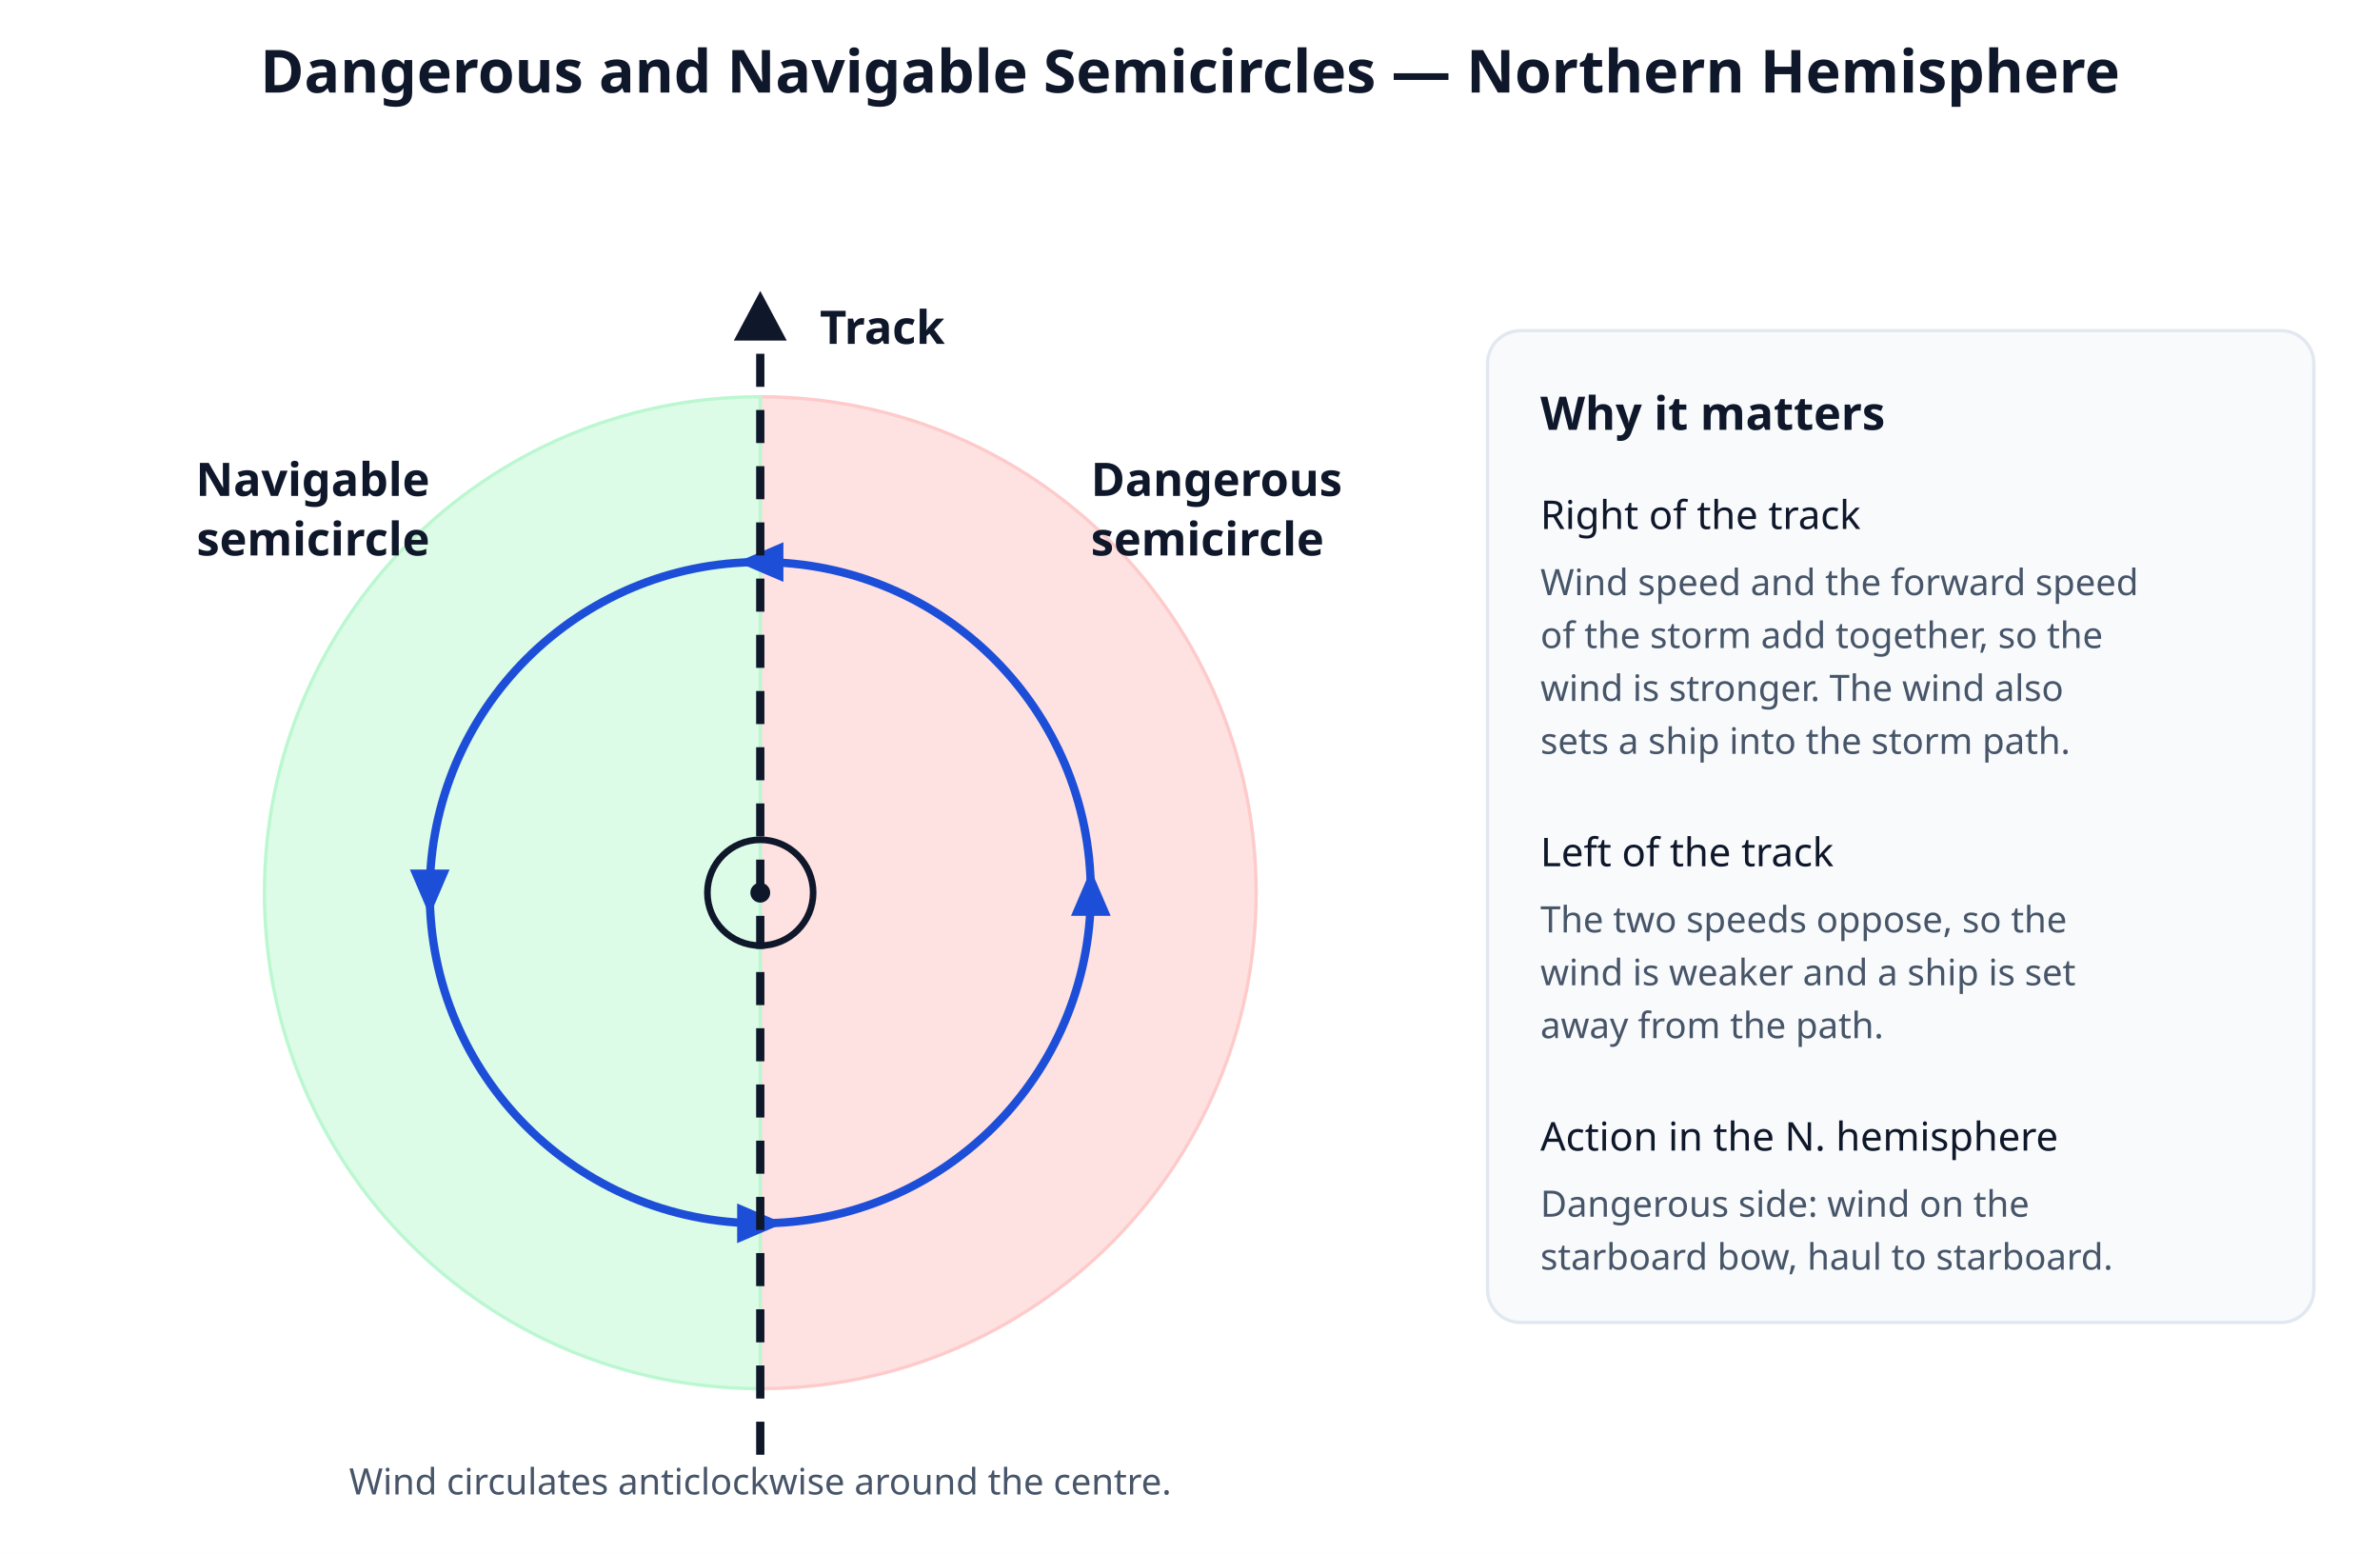
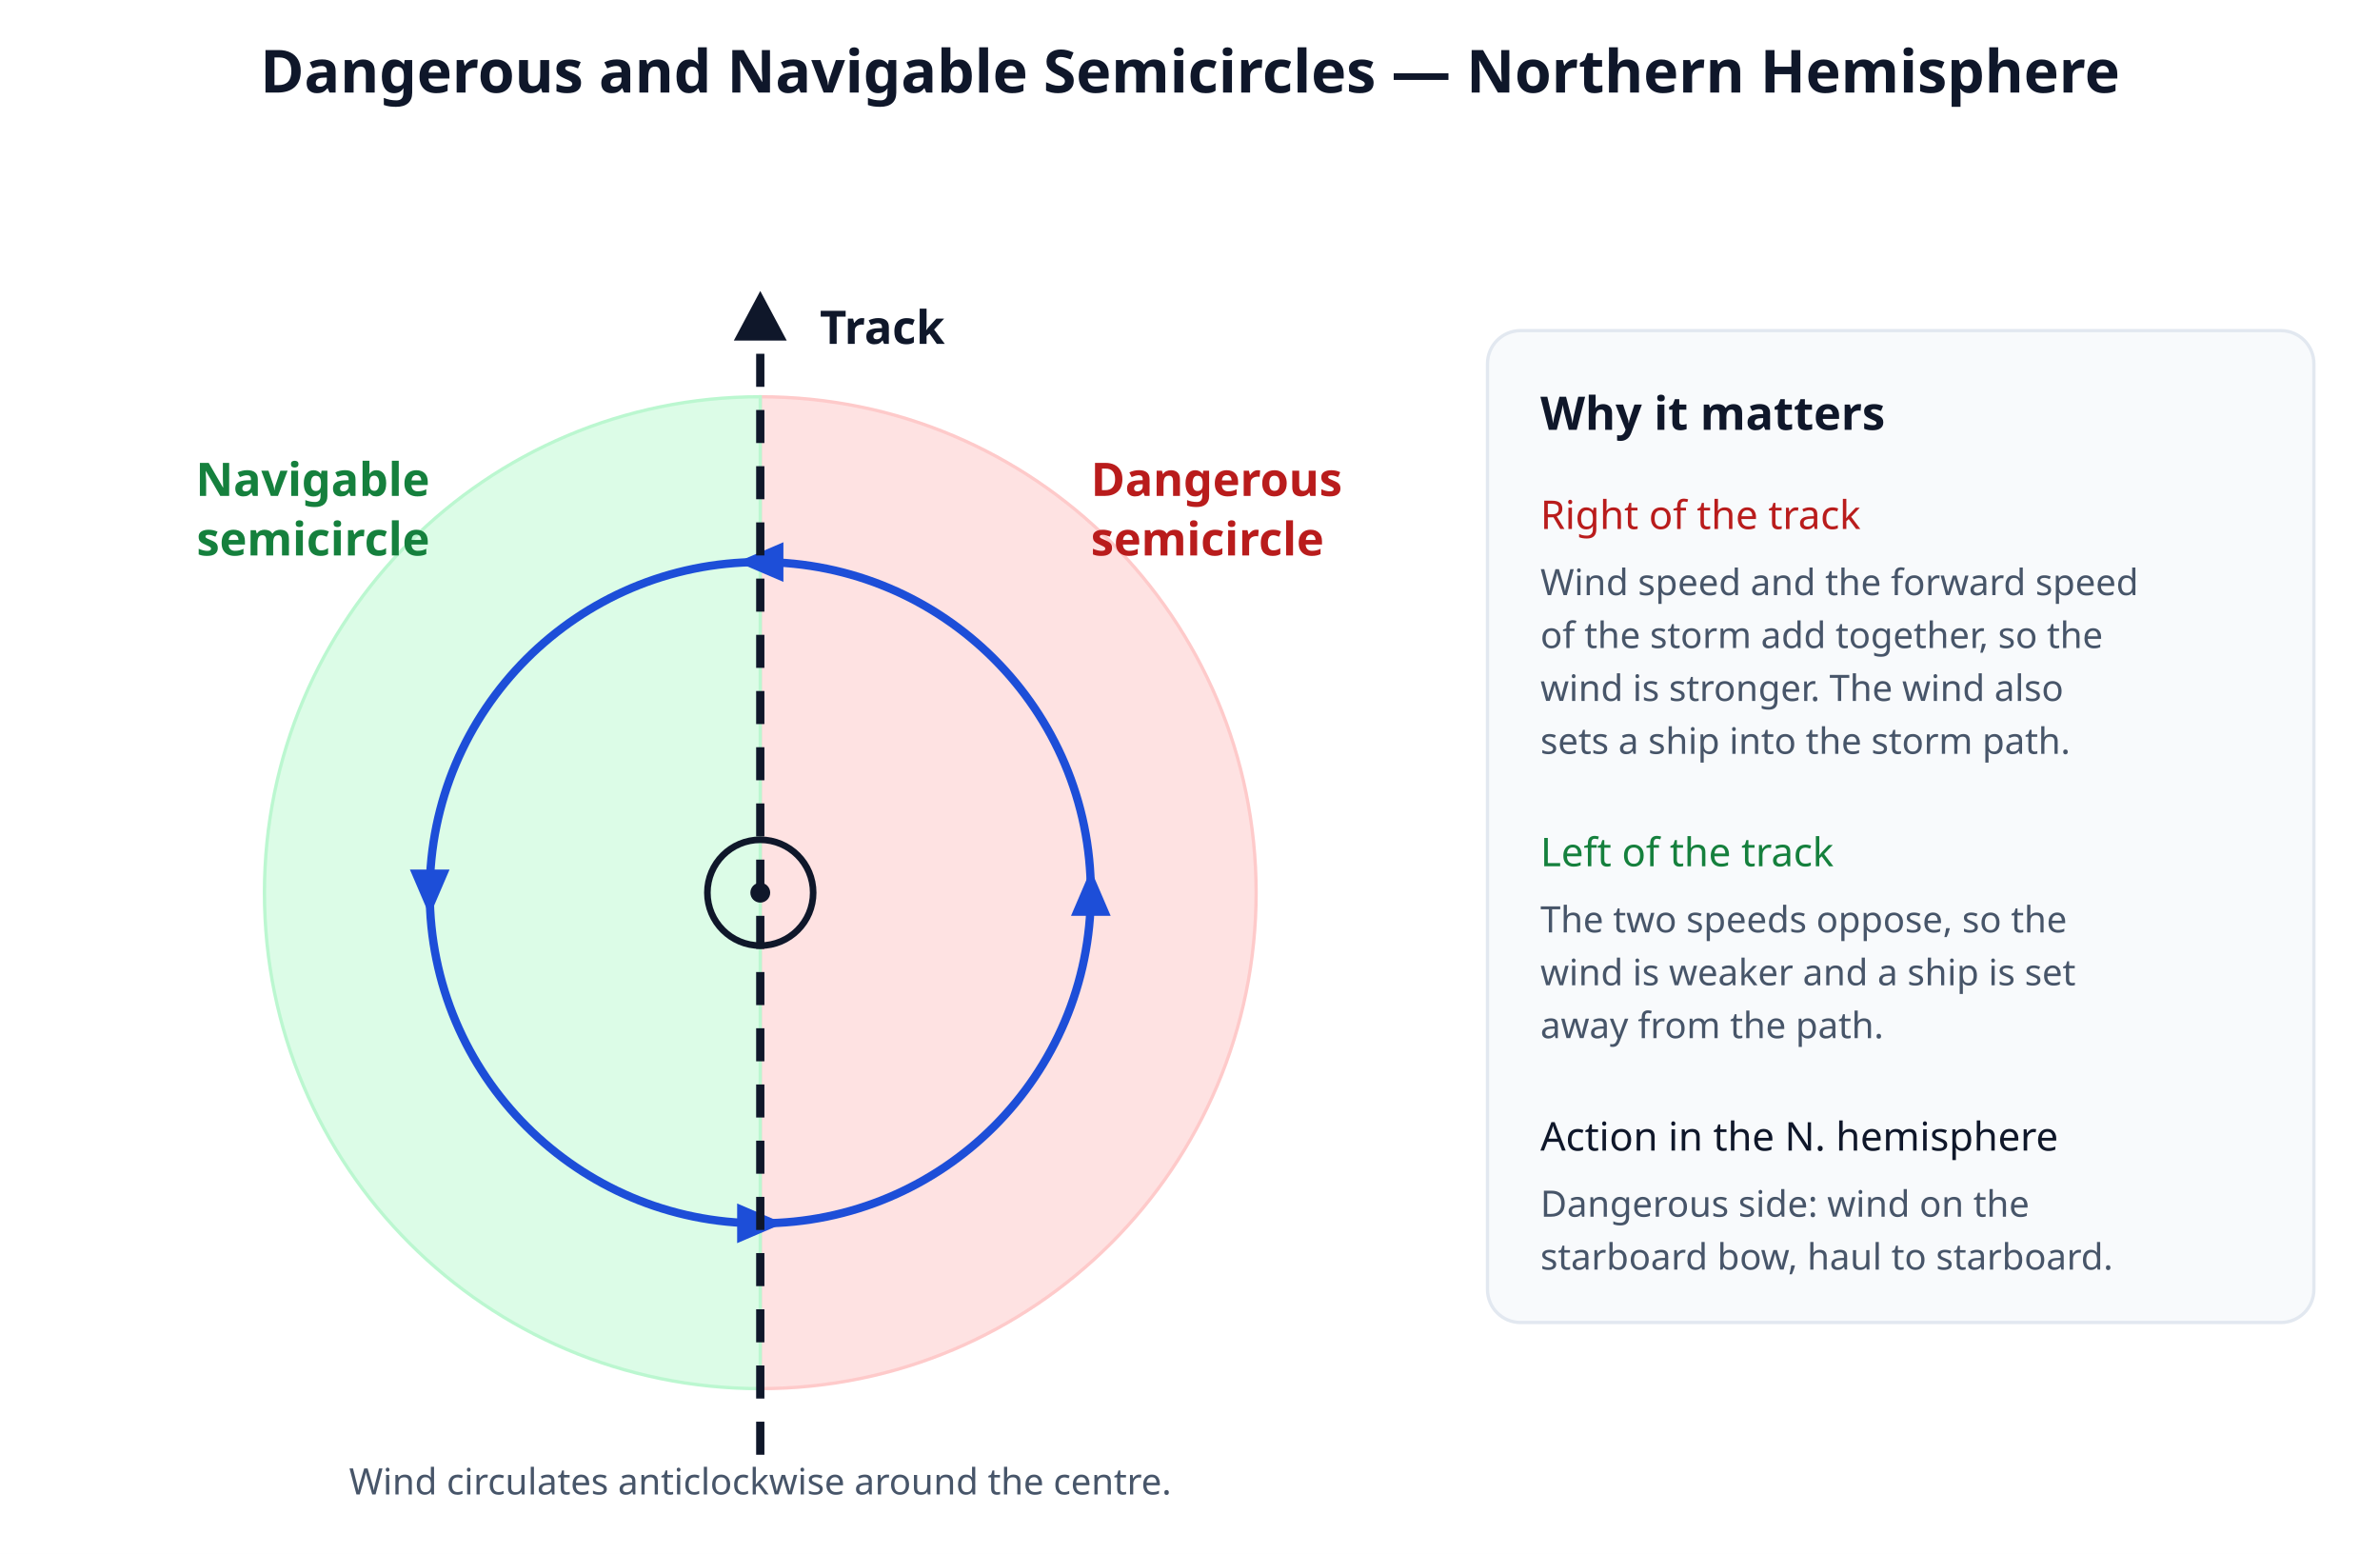
<svg xmlns="http://www.w3.org/2000/svg" width="720" height="470" viewBox="0 0 720 470">
  <defs>
    <style>
      .ttl{font:18px sans-serif;fill:#0f172a;font-weight:700}
      .hd{font:14px sans-serif;fill:#0f172a;font-weight:700}
      .it{font:12px sans-serif;fill:#0f172a}
      .sm{font:11px sans-serif;fill:#475569}
    </style>
    <marker id="arw" viewBox="0 0 10 10" refX="9" refY="5" markerWidth="6" markerHeight="6" orient="auto-start-reverse">
      <path d="M0,0 L10,5 L0,10 z" fill="#0f172a" />
    </marker>
    <marker id="arwW" viewBox="0 0 10 10" refX="9" refY="5" markerWidth="5" markerHeight="5" orient="auto-start-reverse">
      <path d="M0,0 L10,5 L0,10 z" fill="#1d4ed8" />
    </marker>
  </defs>
  <rect width="720" height="470" fill="#ffffff" />
  <text x="360" y="28" text-anchor="middle" class="ttl">Dangerous and Navigable Semicircles — Northern Hemisphere</text>
  <g>
    <path d="M230,120 A150,150 0 0,1 230,420 Z" fill="#fee2e2" stroke="#fecaca" />
    <path d="M230,120 A150,150 0 0,0 230,420 Z" fill="#dcfce7" stroke="#bbf7d0" />
    <circle cx="230" cy="270" r="16" fill="none" stroke="#0f172a" stroke-width="2" />
    <circle cx="230" cy="270" r="3" fill="#0f172a" />
    <circle cx="230" cy="270" r="100" fill="none" stroke="#1d4ed8" stroke-width="2.5" />
    <g fill="#1d4ed8">
      <path d="M-7,-6 L7,0 L-7,6 z" transform="translate(230 170) rotate(180)" />
      <path d="M-7,-6 L7,0 L-7,6 z" transform="translate(130 270) rotate(90)" />
      <path d="M-7,-6 L7,0 L-7,6 z" transform="translate(230 370)" />
      <path d="M-7,-6 L7,0 L-7,6 z" transform="translate(330 270) rotate(-90)" />
    </g>
    <path d="M230,440 L230,100" stroke="#0f172a" stroke-width="2.5" stroke-dasharray="10 7" />
    <path d="M-8,7 L0,-8 L8,7 z" fill="#0f172a" transform="translate(230 96)" />
    <text x="248" y="104" class="hd">Track</text>
-     <text x="330" y="150" class="hd" fill="#b91c1c">Dangerous</text>
-     <text x="330" y="168" class="hd" fill="#b91c1c">semicircle</text>
-     <text x="130" y="150" text-anchor="end" class="hd" fill="#15803d">Navigable</text>
-     <text x="130" y="168" text-anchor="end" class="hd" fill="#15803d">semicircle</text>
+     <text x="330" y="150" class="hd" style="fill:#b91c1c">Dangerous</text>
+     <text x="330" y="168" class="hd" style="fill:#b91c1c">semicircle</text>
+     <text x="130" y="150" text-anchor="end" class="hd" style="fill:#15803d">Navigable</text>
+     <text x="130" y="168" text-anchor="end" class="hd" style="fill:#15803d">semicircle</text>
    <text x="230" y="452" text-anchor="middle" class="sm">Wind circulates anticlockwise around the centre.</text>
  </g>
  <g transform="translate(450 100)">
    <rect width="250" height="300" rx="10" fill="#f8fafc" stroke="#e2e8f0" />
    <text x="16" y="30" class="hd">Why it matters</text>
-     <text x="16" y="60" class="it" fill="#b91c1c">Right of the track</text>
+     <text x="16" y="60" class="it" style="fill:#b91c1c">Right of the track</text>
    <text x="16" y="80" class="sm">Wind speed and the forward speed</text>
    <text x="16" y="96" class="sm">of the storm add together, so the</text>
    <text x="16" y="112" class="sm">wind is stronger. The wind also</text>
    <text x="16" y="128" class="sm">sets a ship into the storm path.</text>
-     <text x="16" y="162" class="it" fill="#15803d">Left of the track</text>
+     <text x="16" y="162" class="it" style="fill:#15803d">Left of the track</text>
    <text x="16" y="182" class="sm">The two speeds oppose, so the</text>
    <text x="16" y="198" class="sm">wind is weaker and a ship is set</text>
    <text x="16" y="214" class="sm">away from the path.</text>
    <text x="16" y="248" class="it">Action in the N. hemisphere</text>
    <text x="16" y="268" class="sm">Dangerous side: wind on the</text>
    <text x="16" y="284" class="sm">starboard bow, haul to starboard.</text>
  </g>
</svg>
